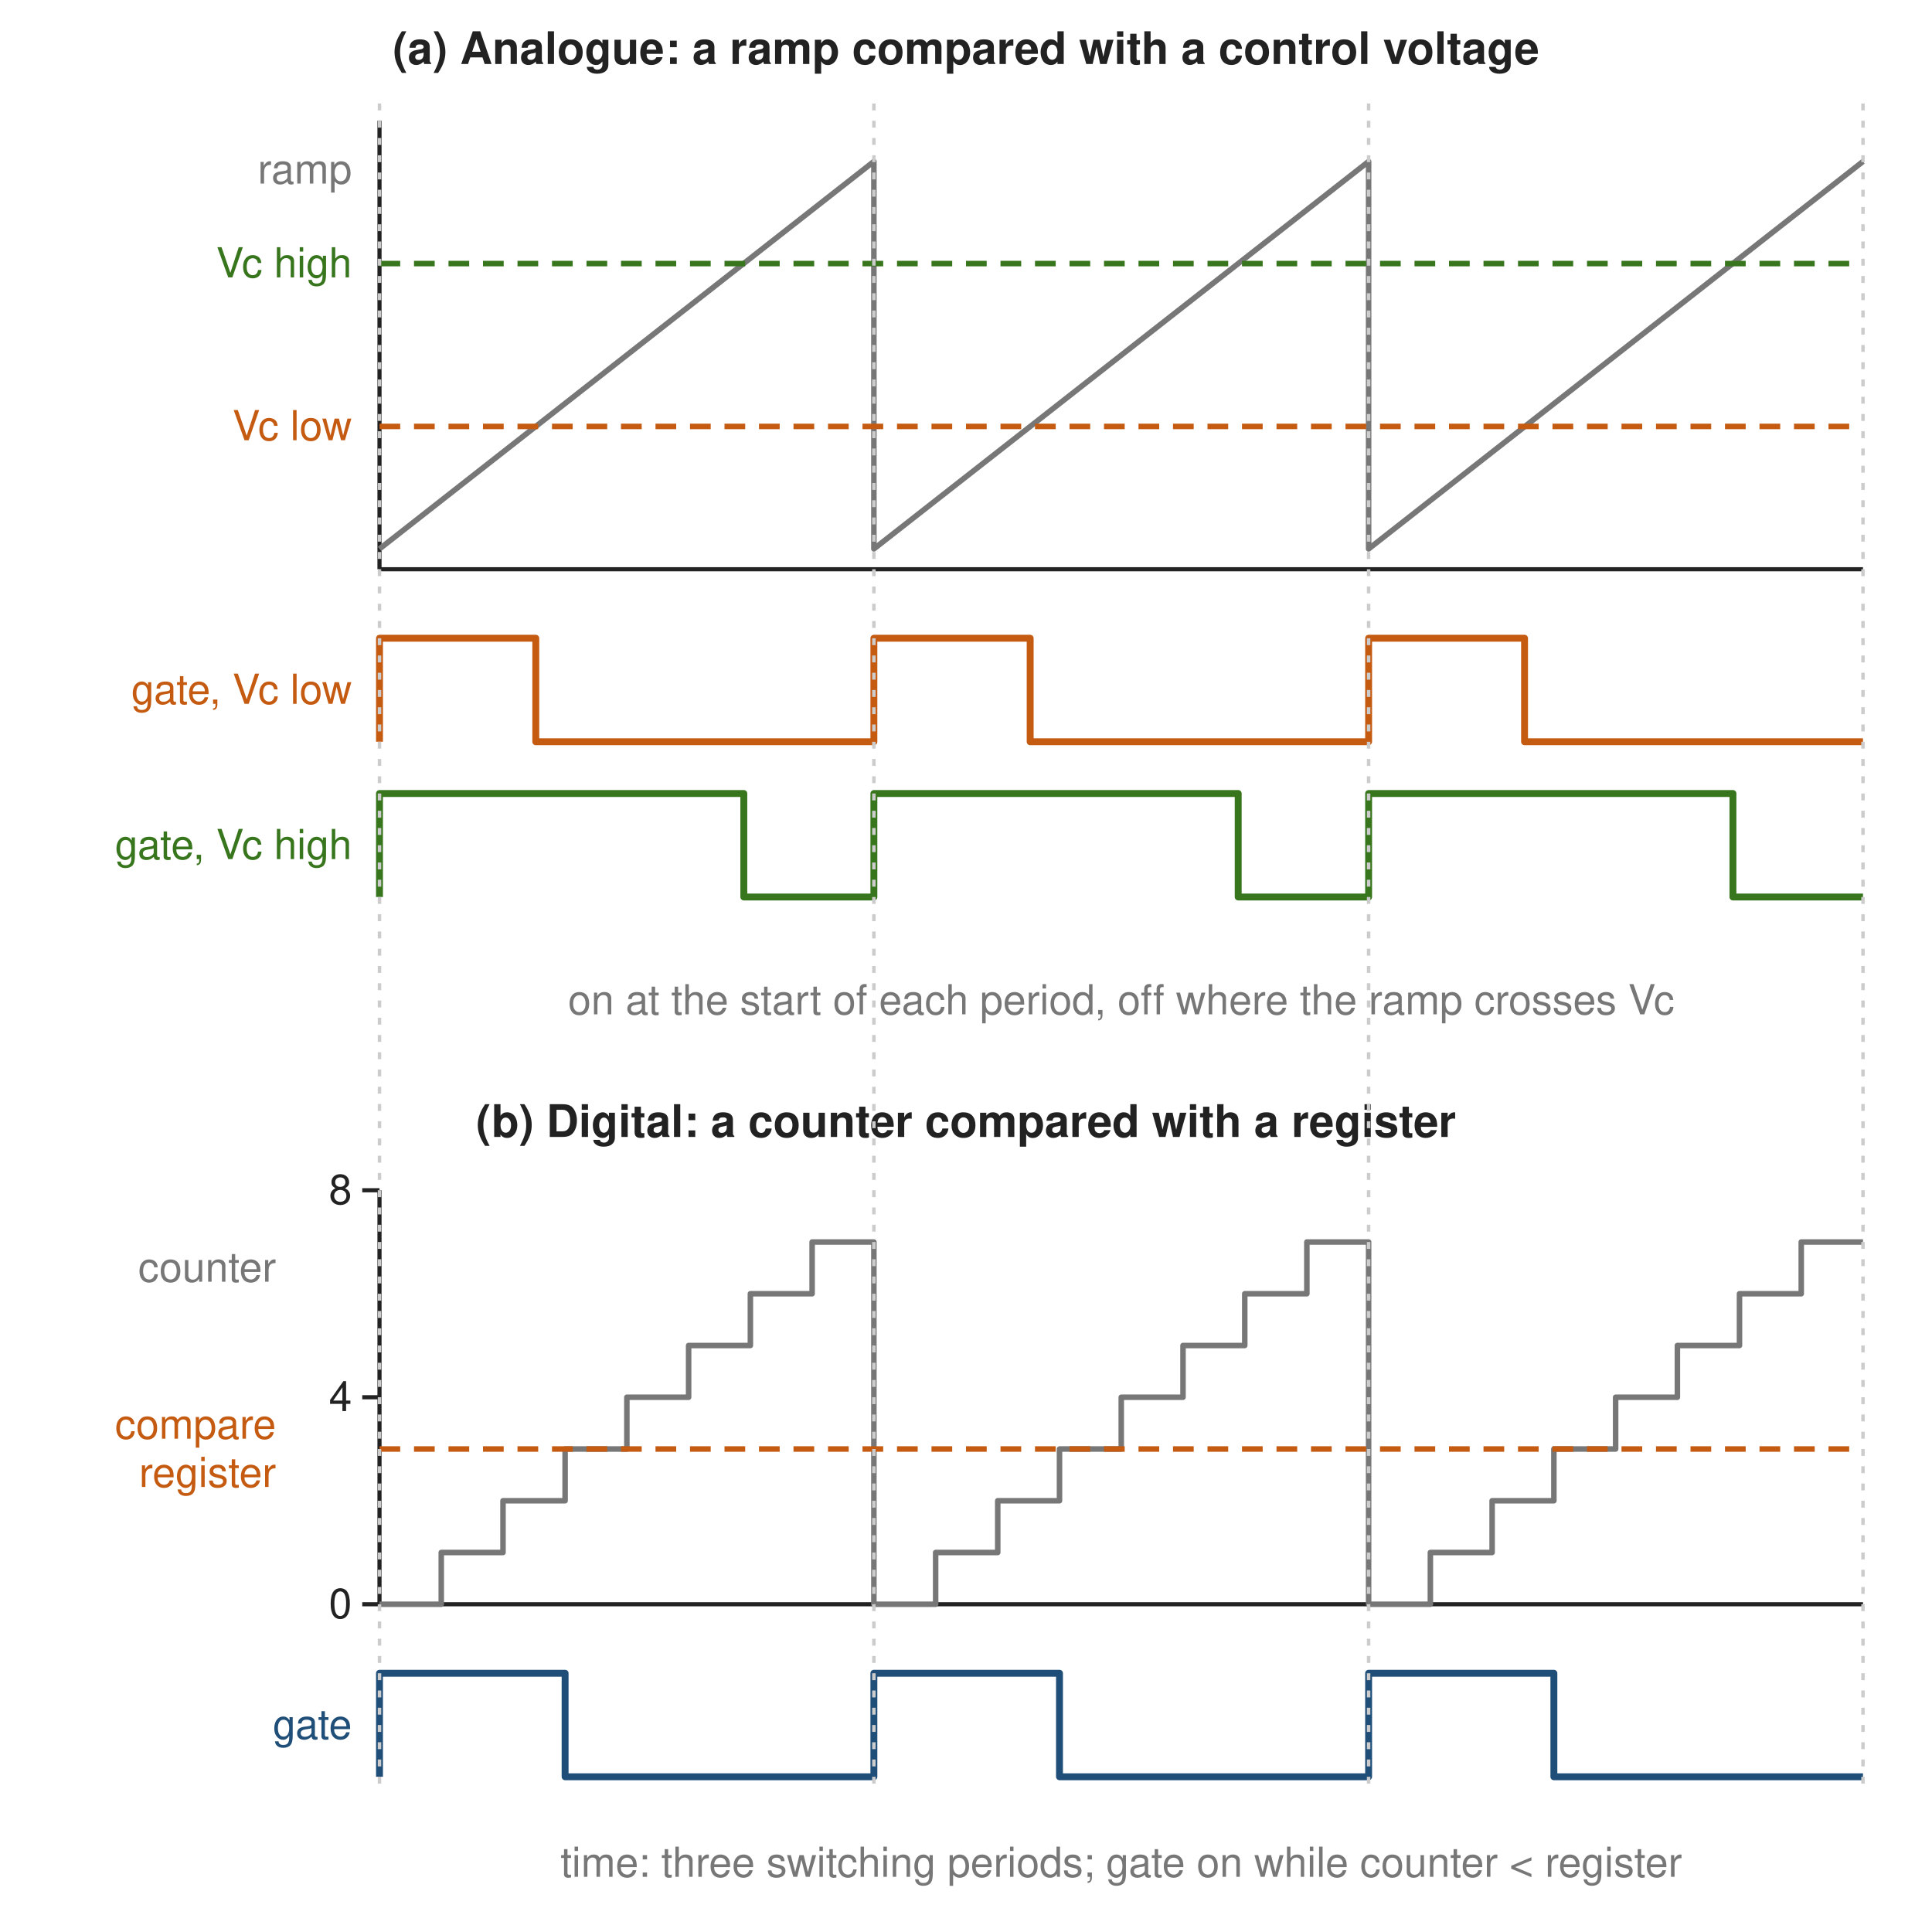
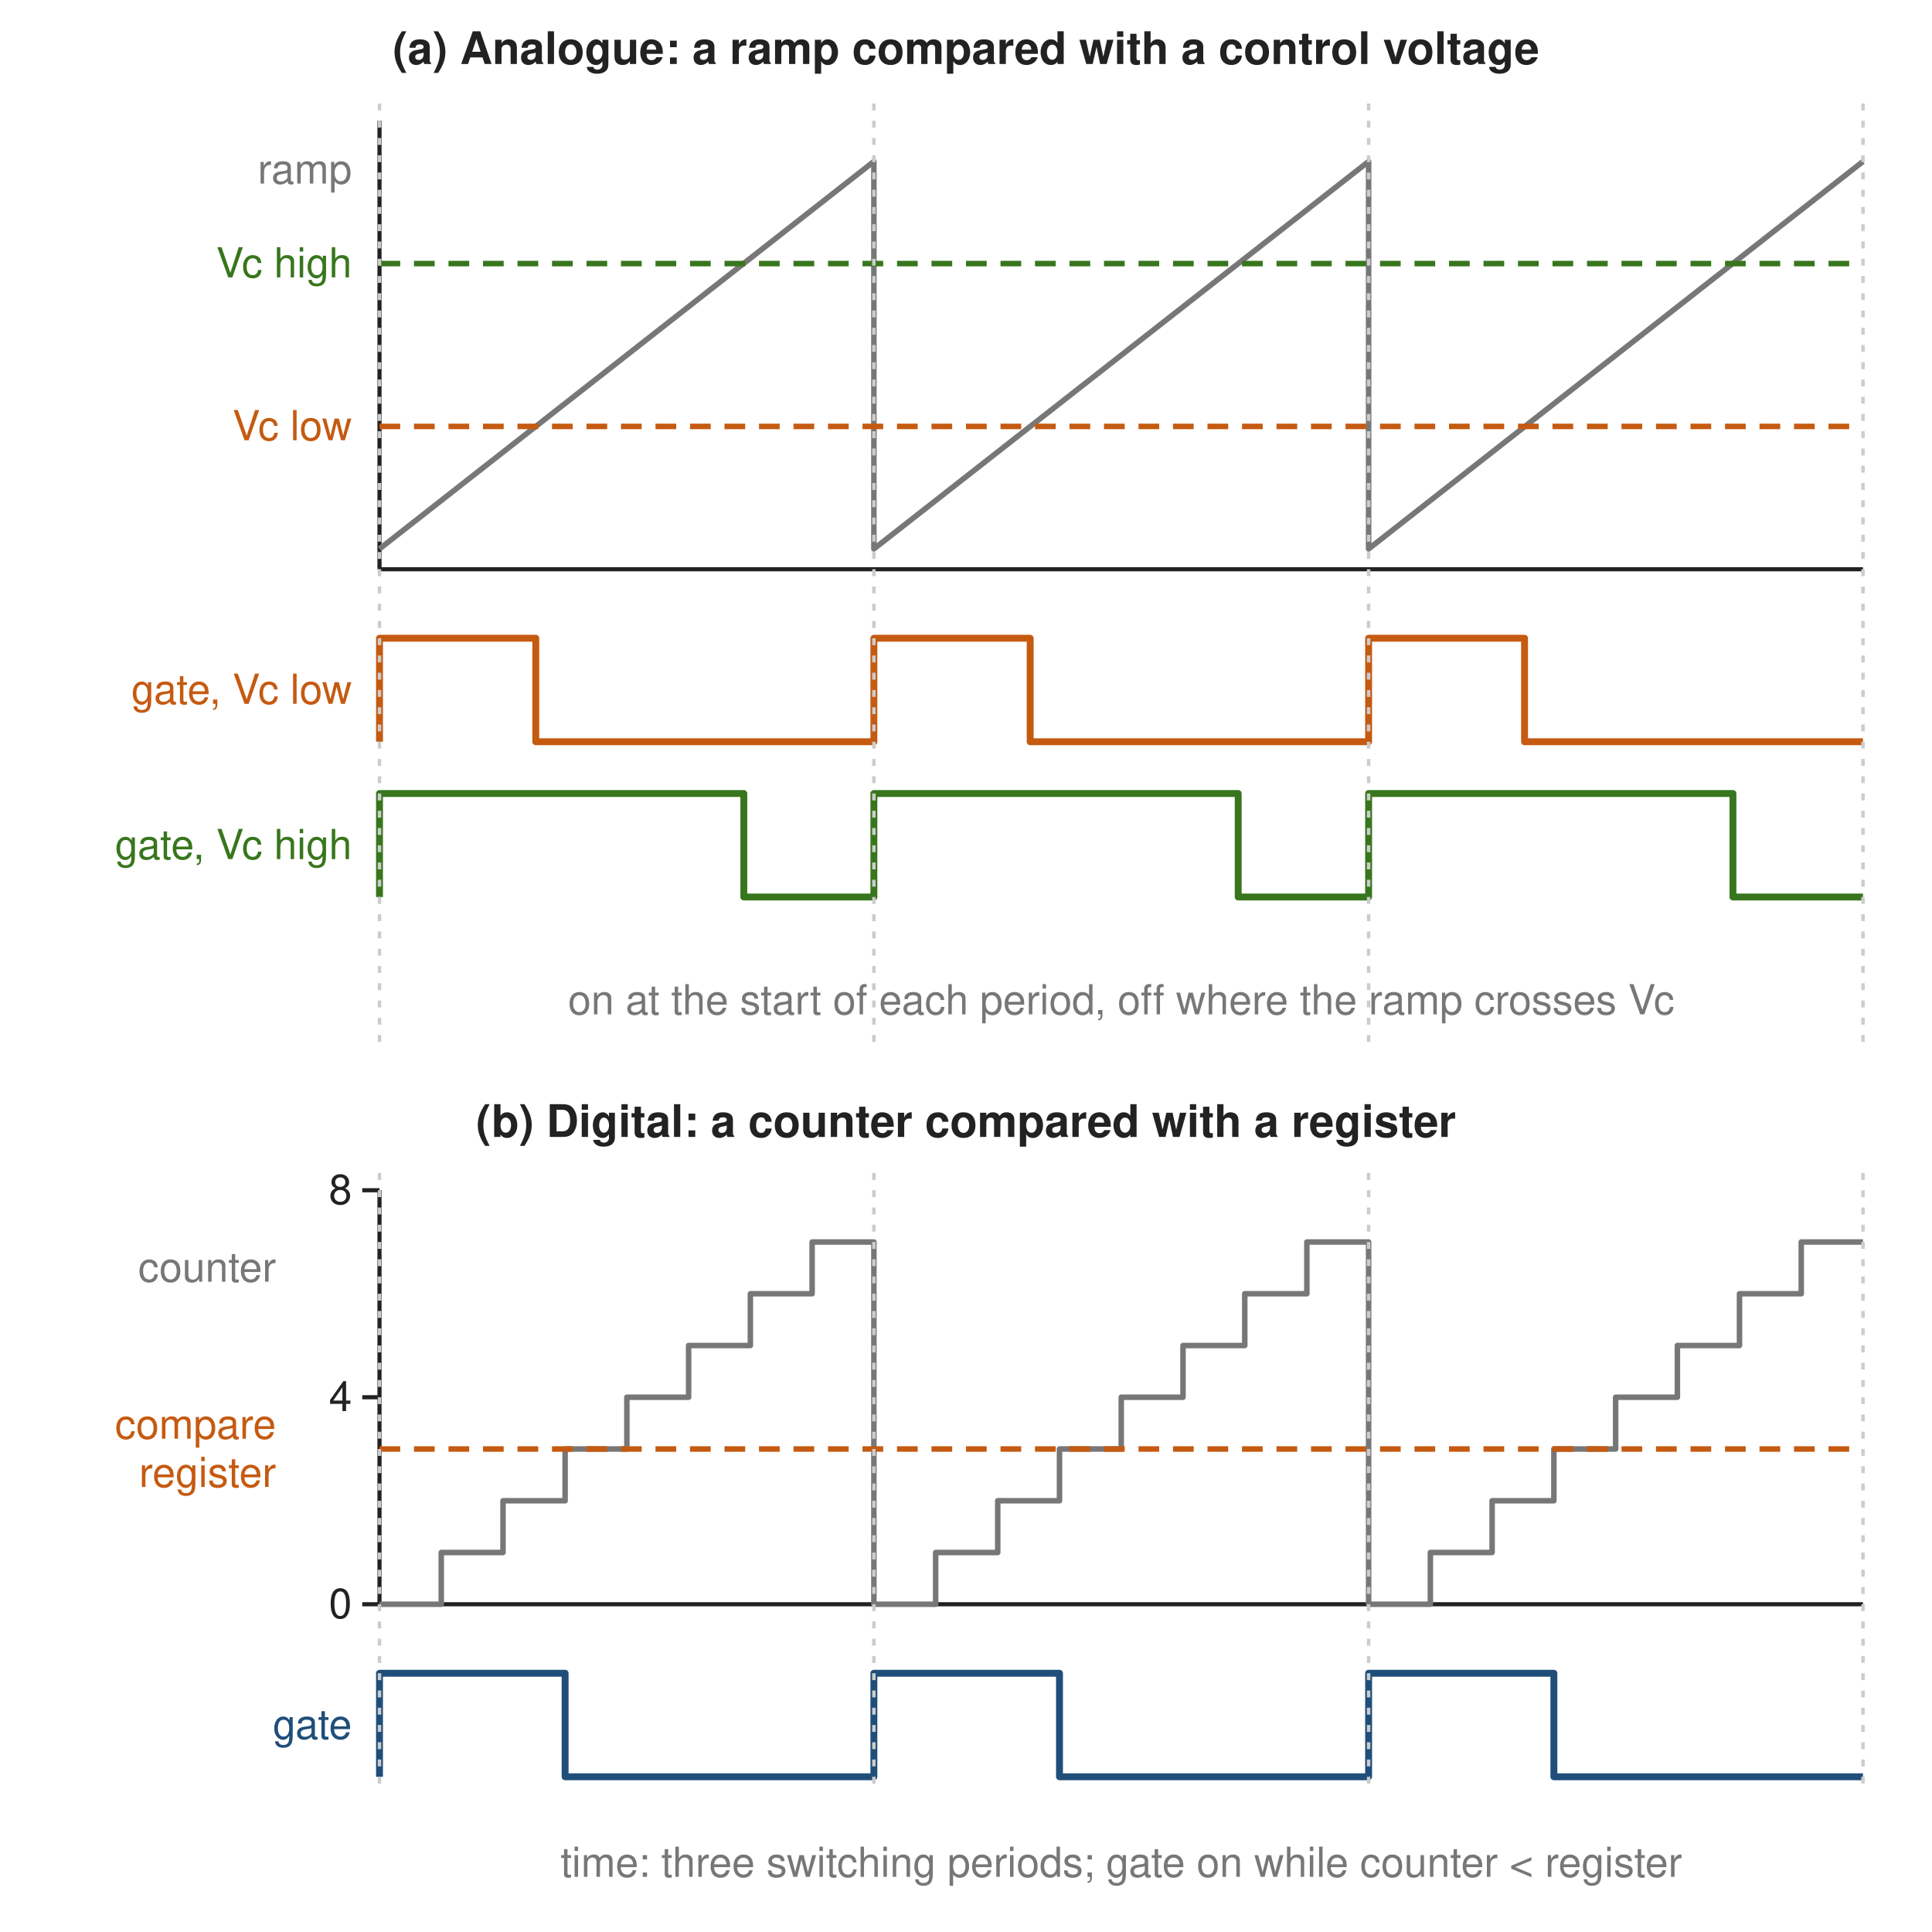
<svg xmlns="http://www.w3.org/2000/svg" width="560" height="560" viewBox="0 0 560 560" font-family="Helvetica, Arial, sans-serif">
  <defs>
    <marker id="arrow" viewBox="0 0 10 10" refX="9" refY="5" markerWidth="7" markerHeight="7" orient="auto-start-reverse">
      <path d="M0,0 L10,5 L0,10 z" fill="#222222" />
    </marker>
  </defs>
  <rect width="560" height="560" fill="#ffffff" />
  <text x="280.0" y="14.0" font-size="13" text-anchor="middle" font-weight="bold" fill="#222222" dominant-baseline="middle">(a) Analogue: a ramp compared with a control voltage</text>
  <line x1="110.0" y1="165.0" x2="540.0" y2="165.0" stroke="#222222" stroke-width="1.2" />
  <line x1="110.0" y1="35.0" x2="110.0" y2="165.0" stroke="#222222" stroke-width="1.2" />
  <polyline points="110.0,159.1 253.3,46.8 253.3,159.1 253.3,159.1 396.7,46.8 396.7,159.1 396.7,159.1 540.0,46.8" fill="none" stroke="#777777" stroke-width="1.6" stroke-linejoin="round" />
  <line x1="110.0" y1="123.6" x2="540.0" y2="123.6" stroke="#c55a11" stroke-width="1.6" stroke-dasharray="6 4" />
  <text x="102.0" y="123.6" font-size="12" text-anchor="end" font-weight="normal" fill="#c55a11" dominant-baseline="middle">Vc low</text>
  <line x1="110.0" y1="76.4" x2="540.0" y2="76.4" stroke="#38761d" stroke-width="1.6" stroke-dasharray="6 4" />
  <text x="102.0" y="76.4" font-size="12" text-anchor="end" font-weight="normal" fill="#38761d" dominant-baseline="middle">Vc high</text>
  <text x="102.0" y="49.2" font-size="12" text-anchor="end" font-weight="normal" fill="#777777" dominant-baseline="middle">ramp</text>
  <polyline points="110.0,215.0 110.0,215.0 110.0,185.0 155.3,185.0 155.3,215.0 253.3,215.0 253.3,185.0 298.6,185.0 298.6,215.0 396.7,215.0 396.7,185.0 441.9,185.0 441.9,215.0 540.0,215.0" fill="none" stroke="#c55a11" stroke-width="2.0" stroke-linejoin="round" />
  <text x="102.0" y="200.0" font-size="12" text-anchor="end" font-weight="normal" fill="#c55a11" dominant-baseline="middle">gate, Vc low</text>
  <polyline points="110.0,260.0 110.0,260.0 110.0,230.0 215.6,230.0 215.6,260.0 253.3,260.0 253.3,230.0 358.9,230.0 358.9,260.0 396.7,260.0 396.7,230.0 502.3,230.0 502.3,260.0 540.0,260.0" fill="none" stroke="#38761d" stroke-width="2.0" stroke-linejoin="round" />
  <text x="102.0" y="245.0" font-size="12" text-anchor="end" font-weight="normal" fill="#38761d" dominant-baseline="middle">gate, Vc high</text>
  <text x="325.0" y="290.0" font-size="12" text-anchor="middle" font-weight="normal" fill="#777777" dominant-baseline="middle">on at the start of each period, off where the ramp crosses Vc</text>
  <text x="280.0" y="325.0" font-size="13" text-anchor="middle" font-weight="bold" fill="#222222" dominant-baseline="middle">(b) Digital: a counter compared with a register</text>
  <line x1="105.0" y1="465.0" x2="110.0" y2="465.0" stroke="#222222" stroke-width="1.2" />
  <text x="102.0" y="465.0" font-size="12" text-anchor="end" font-weight="normal" fill="#222222" dominant-baseline="middle">0</text>
  <line x1="105.0" y1="405.0" x2="110.0" y2="405.0" stroke="#222222" stroke-width="1.2" />
  <text x="102.0" y="405.0" font-size="12" text-anchor="end" font-weight="normal" fill="#222222" dominant-baseline="middle">4</text>
  <line x1="105.0" y1="345.0" x2="110.0" y2="345.0" stroke="#222222" stroke-width="1.2" />
  <text x="102.0" y="345.0" font-size="12" text-anchor="end" font-weight="normal" fill="#222222" dominant-baseline="middle">8</text>
  <line x1="110.0" y1="465.0" x2="540.0" y2="465.0" stroke="#222222" stroke-width="1.2" />
  <line x1="110.0" y1="345.0" x2="110.0" y2="465.0" stroke="#222222" stroke-width="1.2" />
  <polyline points="110.0,465.0 127.9,465.0 127.9,450.0 145.8,450.0 145.8,435.0 163.8,435.0 163.8,420.0 181.7,420.0 181.7,405.0 199.6,405.0 199.6,390.0 217.5,390.0 217.5,375.0 235.4,375.0 235.4,360.0 253.3,360.0 253.3,465.0 271.2,465.0 271.2,450.0 289.2,450.0 289.2,435.0 307.1,435.0 307.1,420.0 325.0,420.0 325.0,405.0 342.9,405.0 342.9,390.0 360.8,390.0 360.8,375.0 378.8,375.0 378.8,360.0 396.7,360.0 396.7,465.0 414.6,465.0 414.6,450.0 432.5,450.0 432.5,435.0 450.4,435.0 450.4,420.0 468.3,420.0 468.3,405.0 486.2,405.0 486.2,390.0 504.2,390.0 504.2,375.0 522.1,375.0 522.1,360.0 540.0,360.0" fill="none" stroke="#777777" stroke-width="1.6" stroke-linejoin="round" />
  <line x1="110.0" y1="420.0" x2="540.0" y2="420.0" stroke="#c55a11" stroke-width="1.6" stroke-dasharray="6 4" />
  <text x="80.0" y="413.0" font-size="12" text-anchor="end" font-weight="normal" fill="#c55a11" dominant-baseline="middle">compare</text>
  <text x="80.0" y="427.0" font-size="12" text-anchor="end" font-weight="normal" fill="#c55a11" dominant-baseline="middle">register</text>
  <text x="80.0" y="367.5" font-size="12" text-anchor="end" font-weight="normal" fill="#777777" dominant-baseline="middle">counter</text>
  <polyline points="110.0,515.0 110.0,515.0 110.0,485.0 163.8,485.0 163.8,515.0 253.3,515.0 253.3,485.0 307.1,485.0 307.1,515.0 396.7,515.0 396.7,485.0 450.4,485.0 450.4,515.0 540.0,515.0" fill="none" stroke="#1f4e79" stroke-width="2.0" stroke-linejoin="round" />
  <text x="102.0" y="500.0" font-size="12" text-anchor="end" font-weight="normal" fill="#1f4e79" dominant-baseline="middle">gate</text>
-   <line x1="110.0" y1="30.0" x2="110.0" y2="520.0" stroke="#cccccc" stroke-width="1" stroke-dasharray="2 3" />
-   <line x1="253.3" y1="30.0" x2="253.3" y2="520.0" stroke="#cccccc" stroke-width="1" stroke-dasharray="2 3" />
-   <line x1="396.7" y1="30.0" x2="396.7" y2="520.0" stroke="#cccccc" stroke-width="1" stroke-dasharray="2 3" />
-   <line x1="540.0" y1="30.0" x2="540.0" y2="520.0" stroke="#cccccc" stroke-width="1" stroke-dasharray="2 3" />
+   <line x1="110.0" y1="30.0" x2="110.0" y2="305.0" stroke="#cccccc" stroke-width="1" stroke-dasharray="2 3" />
+   <line x1="110.0" y1="340.0" x2="110.0" y2="520.0" stroke="#cccccc" stroke-width="1" stroke-dasharray="2 3" />
+   <line x1="253.3" y1="30.0" x2="253.3" y2="305.0" stroke="#cccccc" stroke-width="1" stroke-dasharray="2 3" />
+   <line x1="253.3" y1="340.0" x2="253.3" y2="520.0" stroke="#cccccc" stroke-width="1" stroke-dasharray="2 3" />
+   <line x1="396.7" y1="30.0" x2="396.7" y2="305.0" stroke="#cccccc" stroke-width="1" stroke-dasharray="2 3" />
+   <line x1="396.7" y1="340.0" x2="396.7" y2="520.0" stroke="#cccccc" stroke-width="1" stroke-dasharray="2 3" />
+   <line x1="540.0" y1="30.0" x2="540.0" y2="305.0" stroke="#cccccc" stroke-width="1" stroke-dasharray="2 3" />
+   <line x1="540.0" y1="340.0" x2="540.0" y2="520.0" stroke="#cccccc" stroke-width="1" stroke-dasharray="2 3" />
  <text x="325.0" y="540.0" font-size="12" text-anchor="middle" font-weight="normal" fill="#777777" dominant-baseline="middle">time: three switching periods; gate on while counter &lt; register</text>
</svg>
